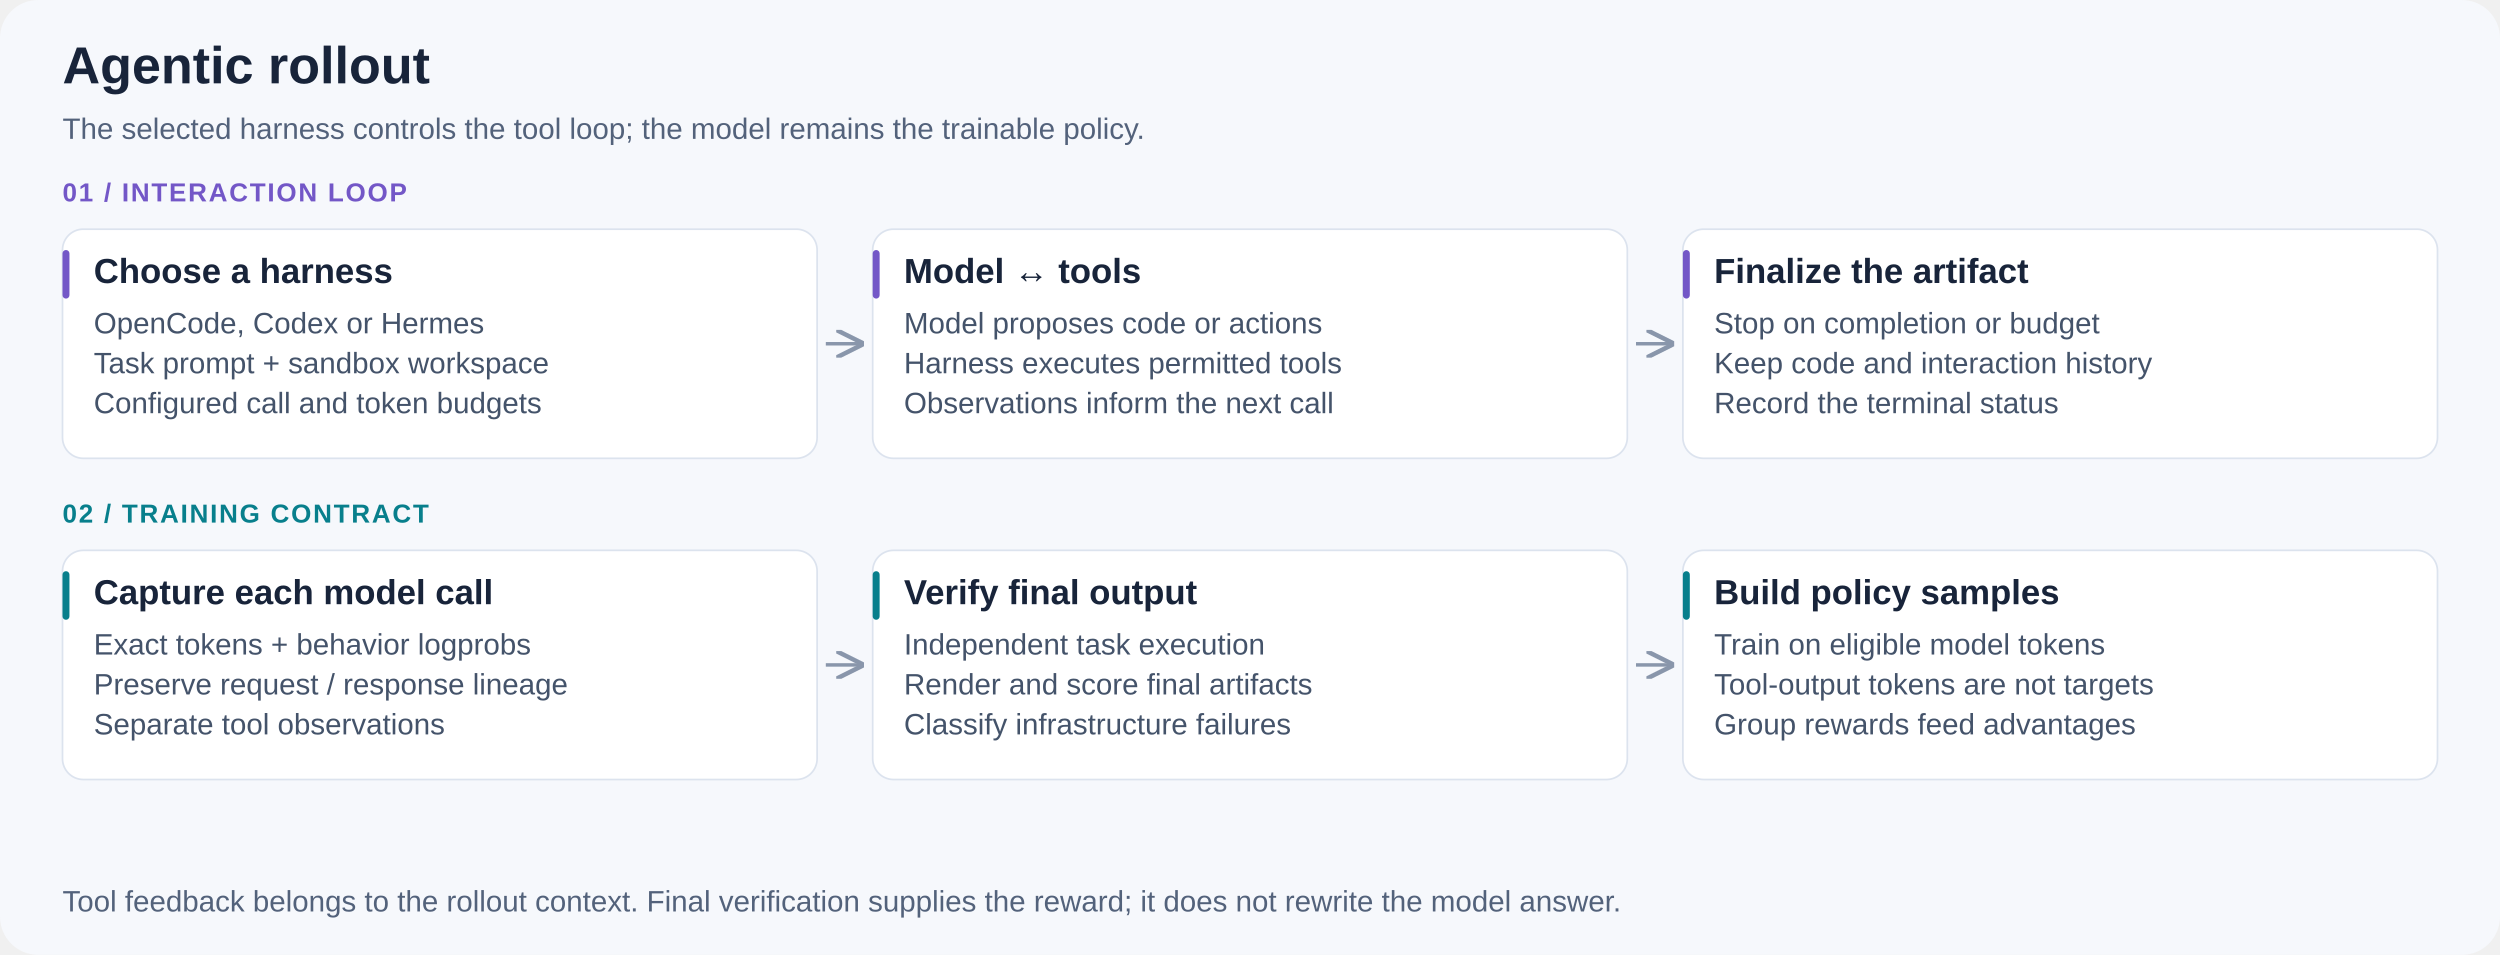
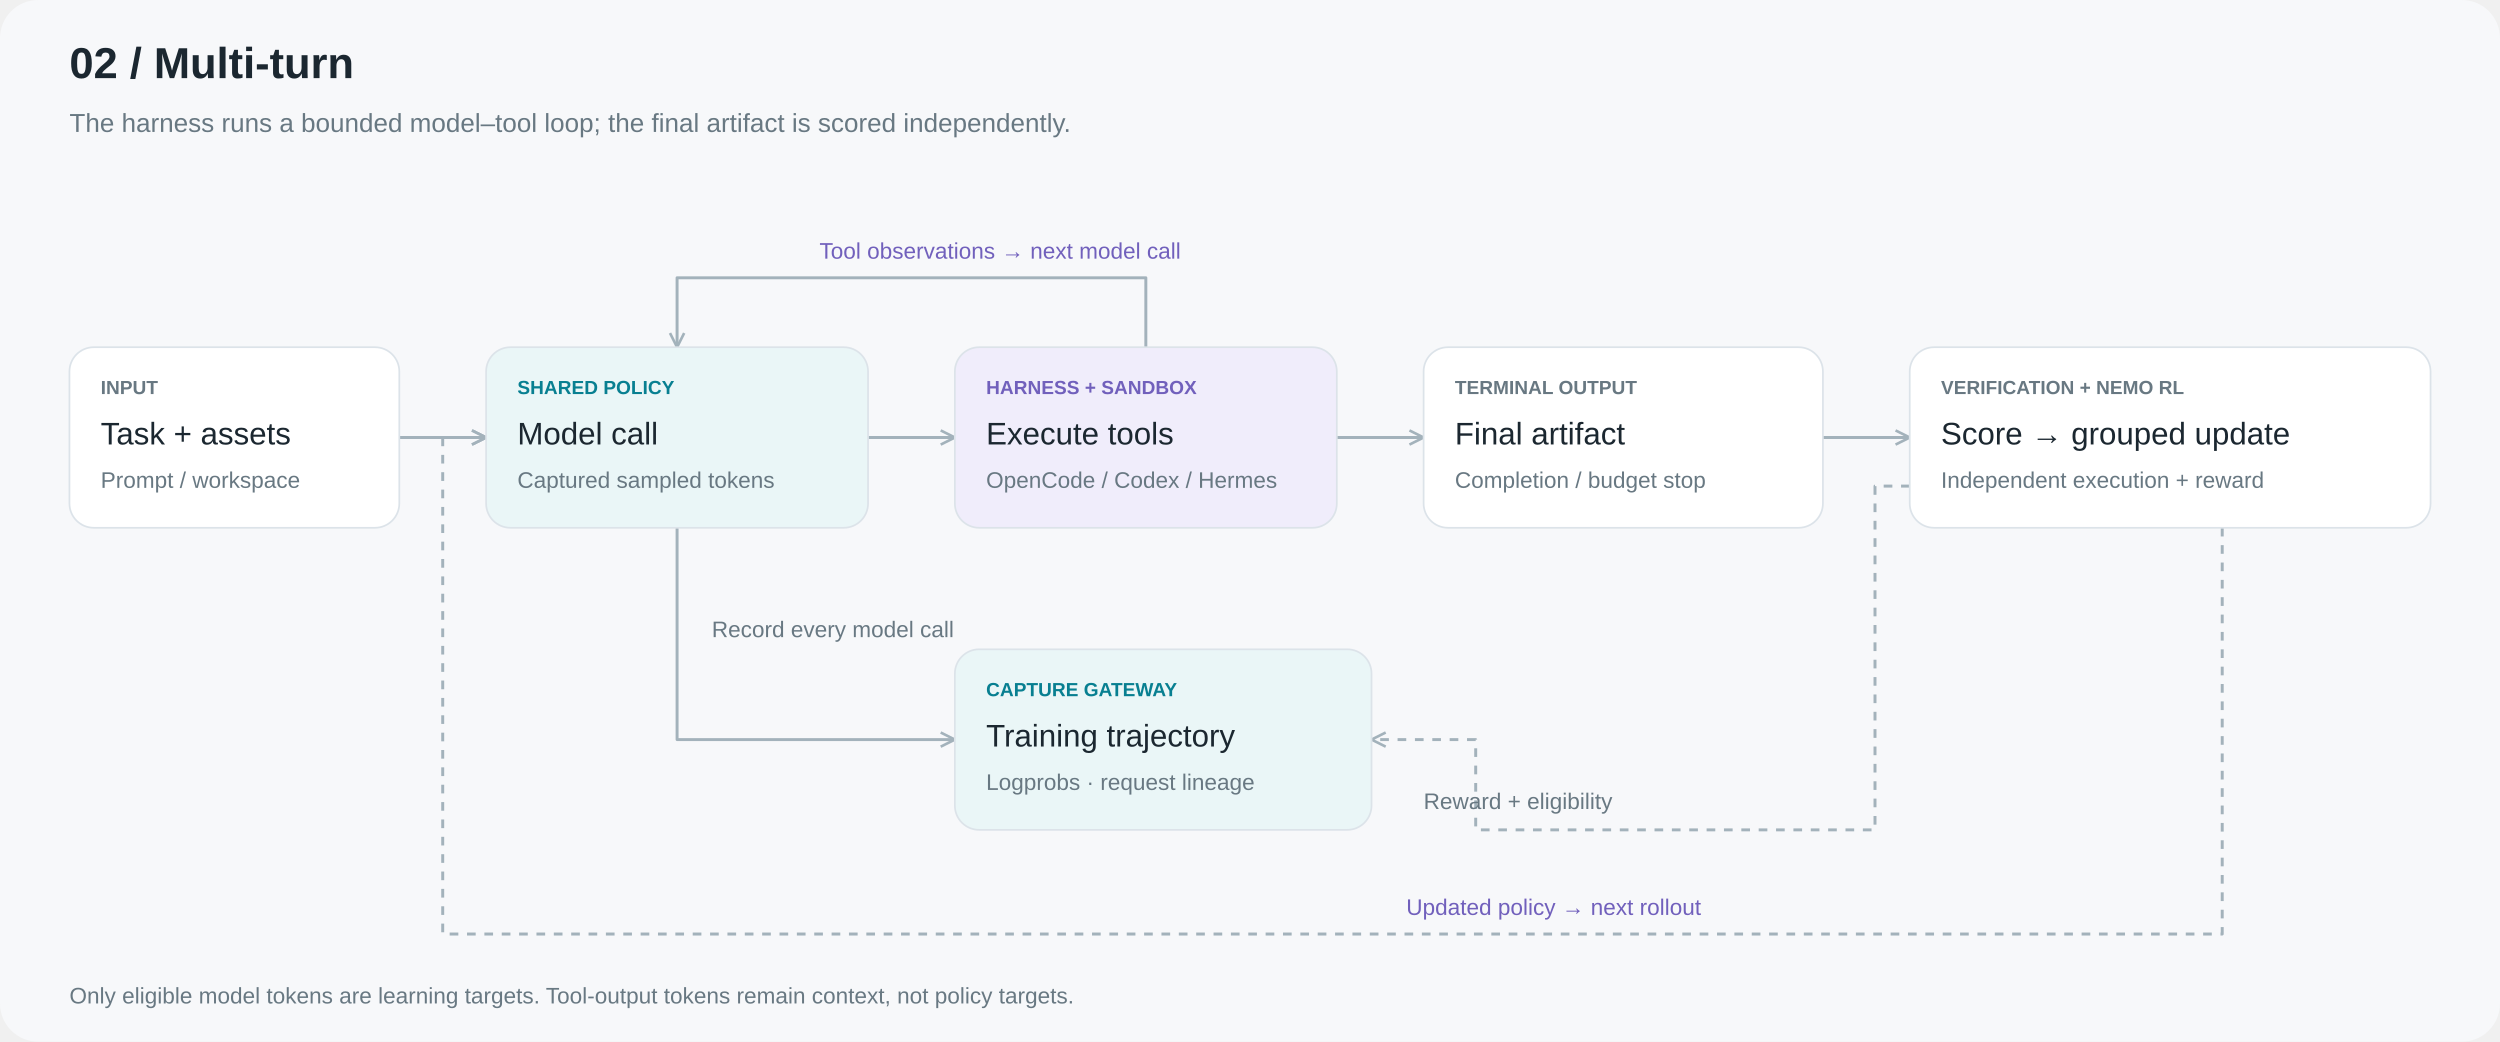
- <svg xmlns="http://www.w3.org/2000/svg" width="1440" height="550" viewBox="0 0 1440 550" role="img" aria-labelledby="title desc">
+ <svg xmlns="http://www.w3.org/2000/svg" width="1440" height="600" viewBox="0 0 1440 600" role="img" aria-labelledby="title desc">
  <defs>
-     <marker id="arrow" markerWidth="8" markerHeight="8" refX="7" refY="4" orient="auto">
-       <path d="M0 0 L8 4 L0 8" fill="none" stroke="#8996ab" stroke-width="1.3" />
+     <marker id="arrow" viewBox="0 0 10 10" refX="9" refY="5" markerWidth="6" markerHeight="6" orient="auto-start-reverse">
+       <path d="M1 1 L9 5 L1 9" fill="none" stroke="#a3b2bb" stroke-width="1.5" />
    </marker>
  </defs>
-   <rect width="1440" height="550" rx="22" fill="#f6f8fc" />
-   <style>text{font-family:Arial,Helvetica,sans-serif} .title{font-size:30px;font-weight:700;fill:#18243a}.sub{font-size:17px;fill:#53627b}.heading{font-size:20px;font-weight:700;fill:#18243a}.body{font-size:17px;fill:#44536a}.label{font-size:15px;font-weight:700;letter-spacing:1px}</style>
-   <text x="36" y="48" class="title">Agentic rollout</text>
-   <text x="36" y="80" class="sub">The selected harness controls the tool loop; the model remains the trainable policy.</text>
-   <text x="36" y="116" class="label" fill="#7357c7">01 / INTERACTION LOOP</text>
-   <rect x="36.0" y="132" width="434.667" height="132" rx="12" fill="white" stroke="#dce3ee" />
-   <rect x="36.0" y="144" width="4" height="28" rx="2" fill="#7357c7" />
-   <text x="54.0" y="163" class="heading">Choose a harness</text>
-   <text x="54.0" y="192" class="body">OpenCode, Codex or Hermes</text>
-   <text x="54.0" y="215" class="body">Task prompt + sandbox workspace</text>
-   <text x="54.0" y="238" class="body">Configured call and token budgets</text>
-   <path d="M475.667 198 H495.667" stroke="#8996ab" stroke-width="2" marker-end="url(#arrow)" />
-   <rect x="502.667" y="132" width="434.667" height="132" rx="12" fill="white" stroke="#dce3ee" />
-   <rect x="502.667" y="144" width="4" height="28" rx="2" fill="#7357c7" />
-   <text x="520.667" y="163" class="heading">Model ↔ tools</text>
-   <text x="520.667" y="192" class="body">Model proposes code or actions</text>
-   <text x="520.667" y="215" class="body">Harness executes permitted tools</text>
-   <text x="520.667" y="238" class="body">Observations inform the next call</text>
-   <path d="M942.333 198 H962.333" stroke="#8996ab" stroke-width="2" marker-end="url(#arrow)" />
-   <rect x="969.333" y="132" width="434.667" height="132" rx="12" fill="white" stroke="#dce3ee" />
-   <rect x="969.333" y="144" width="4" height="28" rx="2" fill="#7357c7" />
-   <text x="987.333" y="163" class="heading">Finalize the artifact</text>
-   <text x="987.333" y="192" class="body">Stop on completion or budget</text>
-   <text x="987.333" y="215" class="body">Keep code and interaction history</text>
-   <text x="987.333" y="238" class="body">Record the terminal status</text>
-   <text x="36" y="301" class="label" fill="#087f8c">02 / TRAINING CONTRACT</text>
-   <rect x="36.0" y="317" width="434.667" height="132" rx="12" fill="white" stroke="#dce3ee" />
-   <rect x="36.0" y="329" width="4" height="28" rx="2" fill="#087f8c" />
-   <text x="54.0" y="348" class="heading">Capture each model call</text>
-   <text x="54.0" y="377" class="body">Exact tokens + behavior logprobs</text>
-   <text x="54.0" y="400" class="body">Preserve request / response lineage</text>
-   <text x="54.0" y="423" class="body">Separate tool observations</text>
-   <path d="M475.667 383 H495.667" stroke="#8996ab" stroke-width="2" marker-end="url(#arrow)" />
-   <rect x="502.667" y="317" width="434.667" height="132" rx="12" fill="white" stroke="#dce3ee" />
-   <rect x="502.667" y="329" width="4" height="28" rx="2" fill="#087f8c" />
-   <text x="520.667" y="348" class="heading">Verify final output</text>
-   <text x="520.667" y="377" class="body">Independent task execution</text>
-   <text x="520.667" y="400" class="body">Render and score final artifacts</text>
-   <text x="520.667" y="423" class="body">Classify infrastructure failures</text>
-   <path d="M942.333 383 H962.333" stroke="#8996ab" stroke-width="2" marker-end="url(#arrow)" />
-   <rect x="969.333" y="317" width="434.667" height="132" rx="12" fill="white" stroke="#dce3ee" />
-   <rect x="969.333" y="329" width="4" height="28" rx="2" fill="#087f8c" />
-   <text x="987.333" y="348" class="heading">Build policy samples</text>
-   <text x="987.333" y="377" class="body">Train on eligible model tokens</text>
-   <text x="987.333" y="400" class="body">Tool-output tokens are not targets</text>
-   <text x="987.333" y="423" class="body">Group rewards feed advantages</text>
-   <text x="36" y="525" class="sub">Tool feedback belongs to the rollout context. Final verification supplies the reward; it does not rewrite the model answer.</text>
+   <rect width="1440" height="600" rx="22" fill="#f7f8fa" />
+   <g font-family="Arial,Helvetica,sans-serif">
+     <text x="40" y="45" font-size="25" fill="#1b2730" font-weight="600" text-anchor="start">02 / Multi-turn</text>
+     <text x="40" y="76" font-size="15" fill="#687882" font-weight="400" text-anchor="start">The harness runs a bounded model–tool loop; the final artifact is scored independently.</text>
+     <path d="M230 252 H280" fill="none" stroke="#a3b2bb" stroke-width="1.7" stroke-linejoin="round" marker-end="url(#arrow)" />
+     <path d="M500 252 H550" fill="none" stroke="#a3b2bb" stroke-width="1.7" stroke-linejoin="round" marker-end="url(#arrow)" />
+     <path d="M770 252 H820" fill="none" stroke="#a3b2bb" stroke-width="1.7" stroke-linejoin="round" marker-end="url(#arrow)" />
+     <path d="M1050 252 H1100" fill="none" stroke="#a3b2bb" stroke-width="1.7" stroke-linejoin="round" marker-end="url(#arrow)" />
+     <path d="M660 200 V160 H390 V200" fill="none" stroke="#a3b2bb" stroke-width="1.7" stroke-linejoin="round" marker-end="url(#arrow)" />
+     <path d="M390 304 V426 H550" fill="none" stroke="#a3b2bb" stroke-width="1.7" stroke-linejoin="round" marker-end="url(#arrow)" />
+     <path d="M1100 280 H1080 V478 H850 V426 H790" fill="none" stroke="#a3b2bb" stroke-width="1.7" stroke-linejoin="round" stroke-dasharray="5 5" marker-end="url(#arrow)" />
+     <path d="M1280 304 V538 H255 V252 H280" fill="none" stroke="#a3b2bb" stroke-width="1.7" stroke-linejoin="round" stroke-dasharray="5 5" marker-end="url(#arrow)" />
+     <rect x="40" y="200" width="190" height="104" rx="14" fill="#ffffff" stroke="#dce3e9" />
+     <text x="58" y="227" font-size="11" fill="#687882" font-weight="600" text-anchor="start">INPUT</text>
+     <text x="58" y="256" font-size="18" fill="#1b2730" font-weight="500" text-anchor="start">Task + assets</text>
+     <text x="58" y="281" font-size="13" fill="#687882" font-weight="400" text-anchor="start">Prompt / workspace</text>
+     <rect x="280" y="200" width="220" height="104" rx="14" fill="#eaf6f7" stroke="#dce3e9" />
+     <text x="298" y="227" font-size="11" fill="#087f91" font-weight="600" text-anchor="start">SHARED POLICY</text>
+     <text x="298" y="256" font-size="18" fill="#1b2730" font-weight="500" text-anchor="start">Model call</text>
+     <text x="298" y="281" font-size="13" fill="#687882" font-weight="400" text-anchor="start">Captured sampled tokens</text>
+     <rect x="550" y="200" width="220" height="104" rx="14" fill="#f0edfb" stroke="#dce3e9" />
+     <text x="568" y="227" font-size="11" fill="#7160bc" font-weight="600" text-anchor="start">HARNESS + SANDBOX</text>
+     <text x="568" y="256" font-size="18" fill="#1b2730" font-weight="500" text-anchor="start">Execute tools</text>
+     <text x="568" y="281" font-size="13" fill="#687882" font-weight="400" text-anchor="start">OpenCode / Codex / Hermes</text>
+     <rect x="820" y="200" width="230" height="104" rx="14" fill="#ffffff" stroke="#dce3e9" />
+     <text x="838" y="227" font-size="11" fill="#687882" font-weight="600" text-anchor="start">TERMINAL OUTPUT</text>
+     <text x="838" y="256" font-size="18" fill="#1b2730" font-weight="500" text-anchor="start">Final artifact</text>
+     <text x="838" y="281" font-size="13" fill="#687882" font-weight="400" text-anchor="start">Completion / budget stop</text>
+     <rect x="1100" y="200" width="300" height="104" rx="14" fill="#ffffff" stroke="#dce3e9" />
+     <text x="1118" y="227" font-size="11" fill="#687882" font-weight="600" text-anchor="start">VERIFICATION + NEMO RL</text>
+     <text x="1118" y="256" font-size="18" fill="#1b2730" font-weight="500" text-anchor="start">Score → grouped update</text>
+     <text x="1118" y="281" font-size="13" fill="#687882" font-weight="400" text-anchor="start">Independent execution + reward</text>
+     <rect x="550" y="374" width="240" height="104" rx="14" fill="#eaf6f7" stroke="#dce3e9" />
+     <text x="568" y="401" font-size="11" fill="#087f91" font-weight="600" text-anchor="start">CAPTURE GATEWAY</text>
+     <text x="568" y="430" font-size="18" fill="#1b2730" font-weight="500" text-anchor="start">Training trajectory</text>
+     <text x="568" y="455" font-size="13" fill="#687882" font-weight="400" text-anchor="start">Logprobs · request lineage</text>
+     <text x="472" y="149" font-size="13" fill="#7160bc" font-weight="400" text-anchor="start">Tool observations → next model call</text>
+     <text x="820" y="466" font-size="13" fill="#687882" font-weight="400" text-anchor="start">Reward + eligibility</text>
+     <text x="810" y="527" font-size="13" fill="#7160bc" font-weight="400" text-anchor="start">Updated policy → next rollout</text>
+     <text x="410" y="367" font-size="13" fill="#687882" font-weight="400" text-anchor="start">Record every model call</text>
+     <text x="40" y="578" font-size="13" fill="#687882" font-weight="400" text-anchor="start">Only eligible model tokens are learning targets. Tool-output tokens remain context, not policy targets.</text>
+   </g>
</svg>
